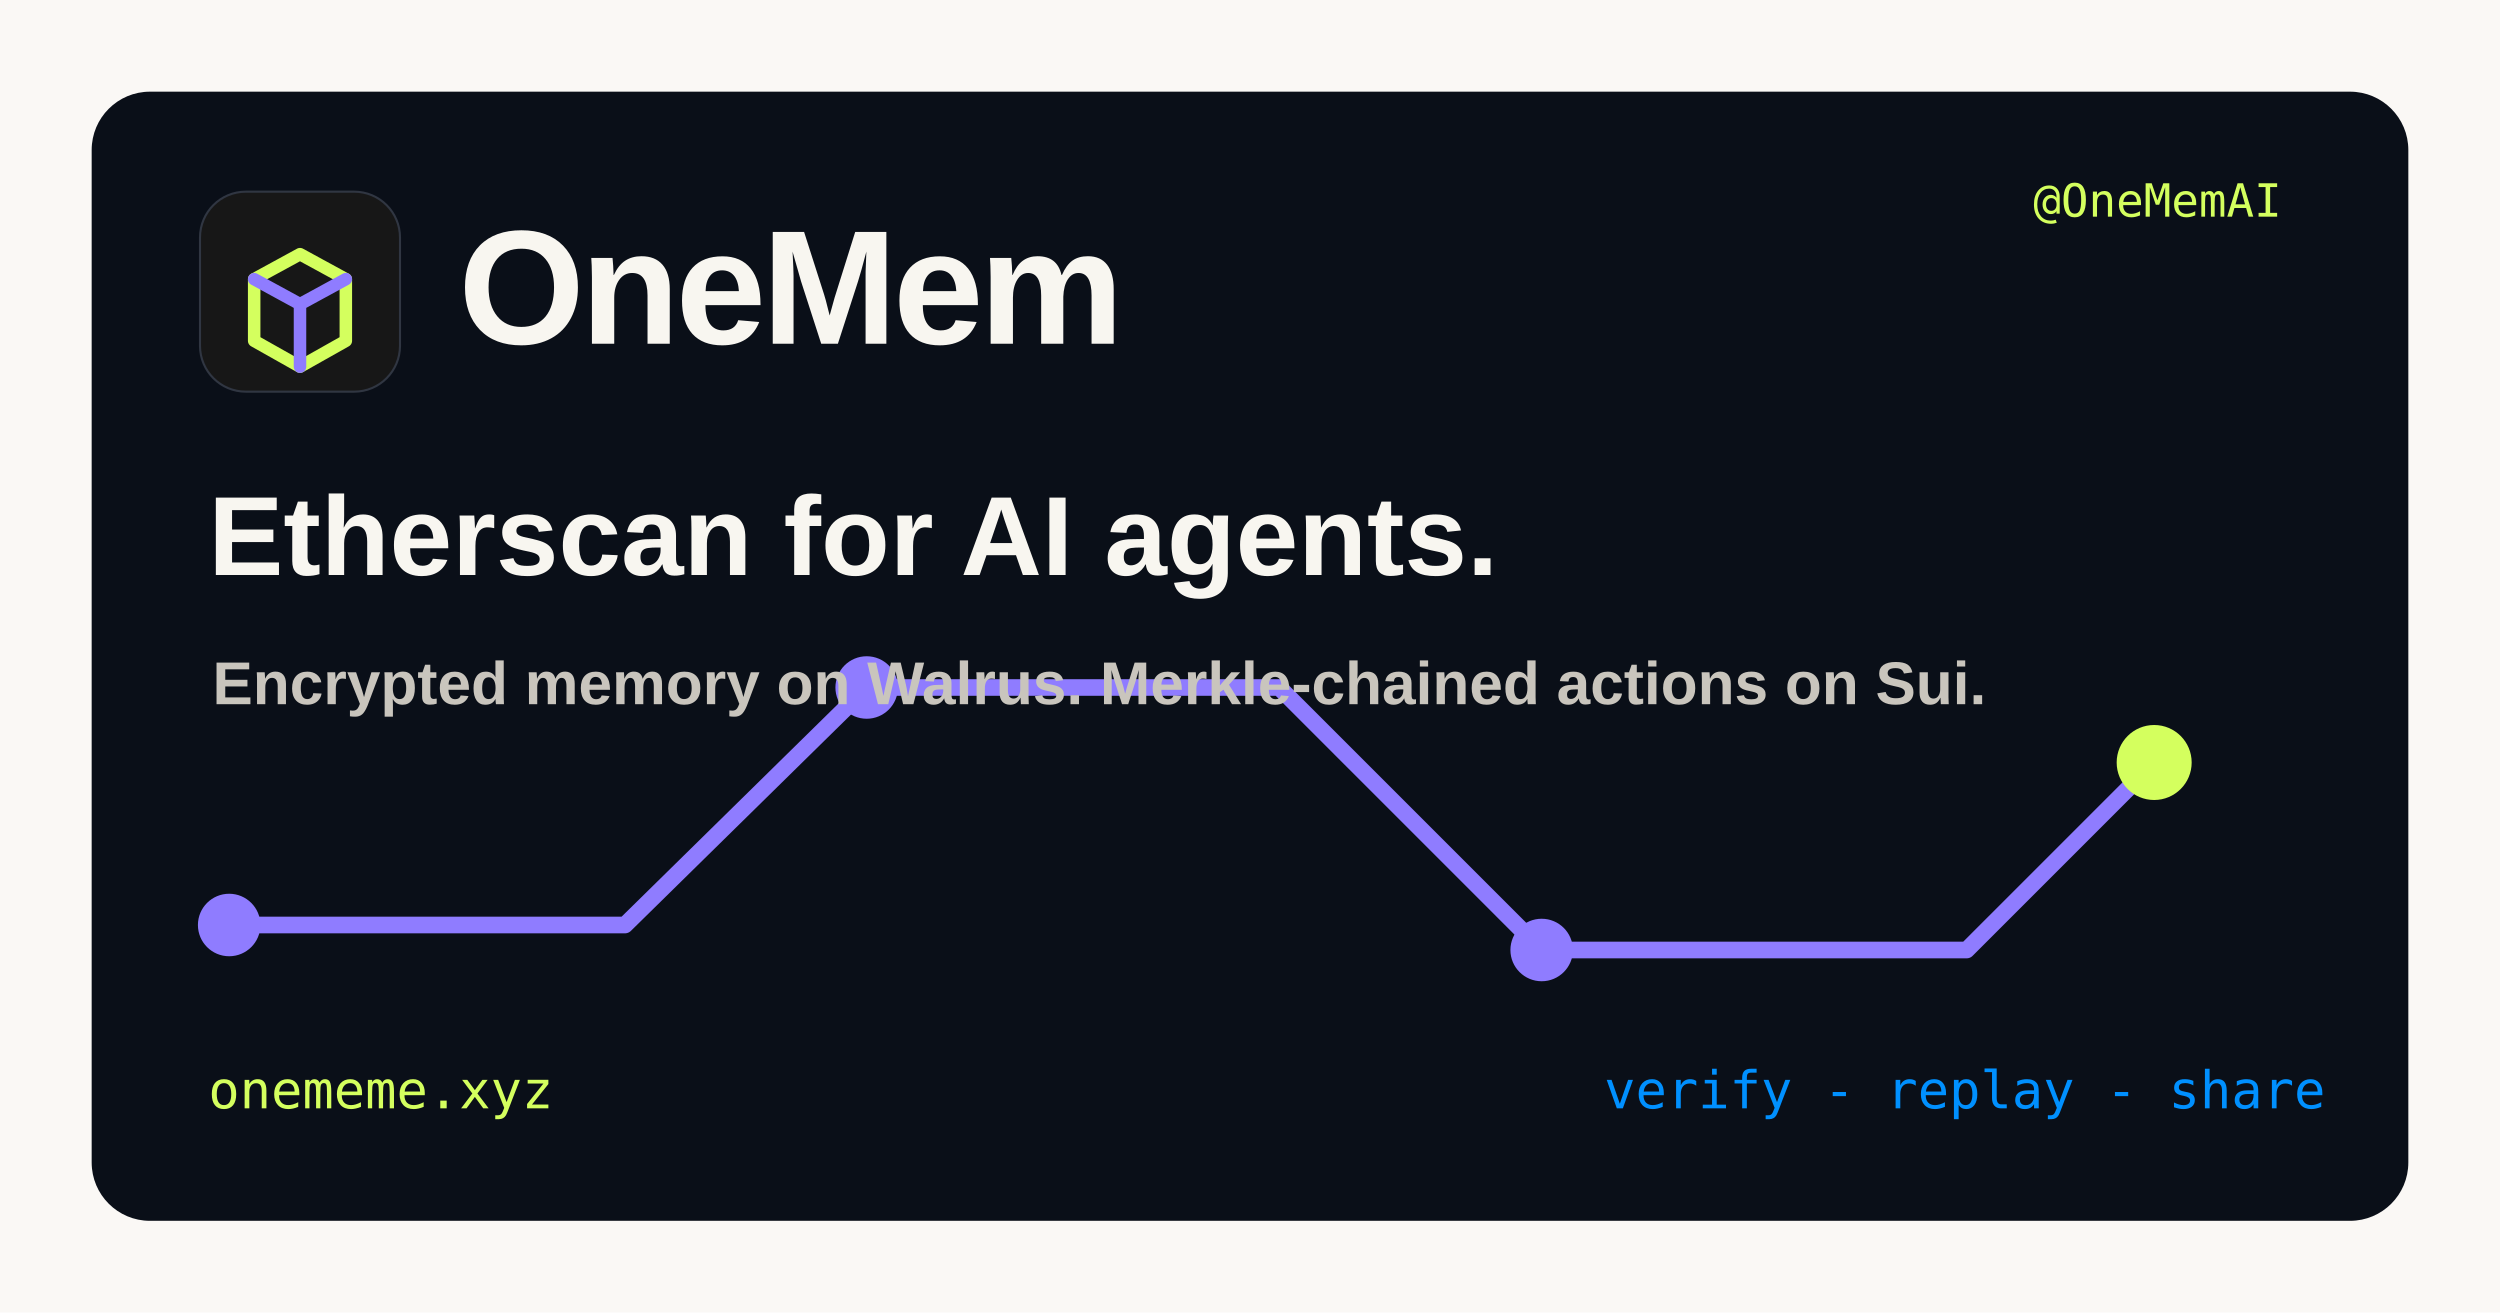
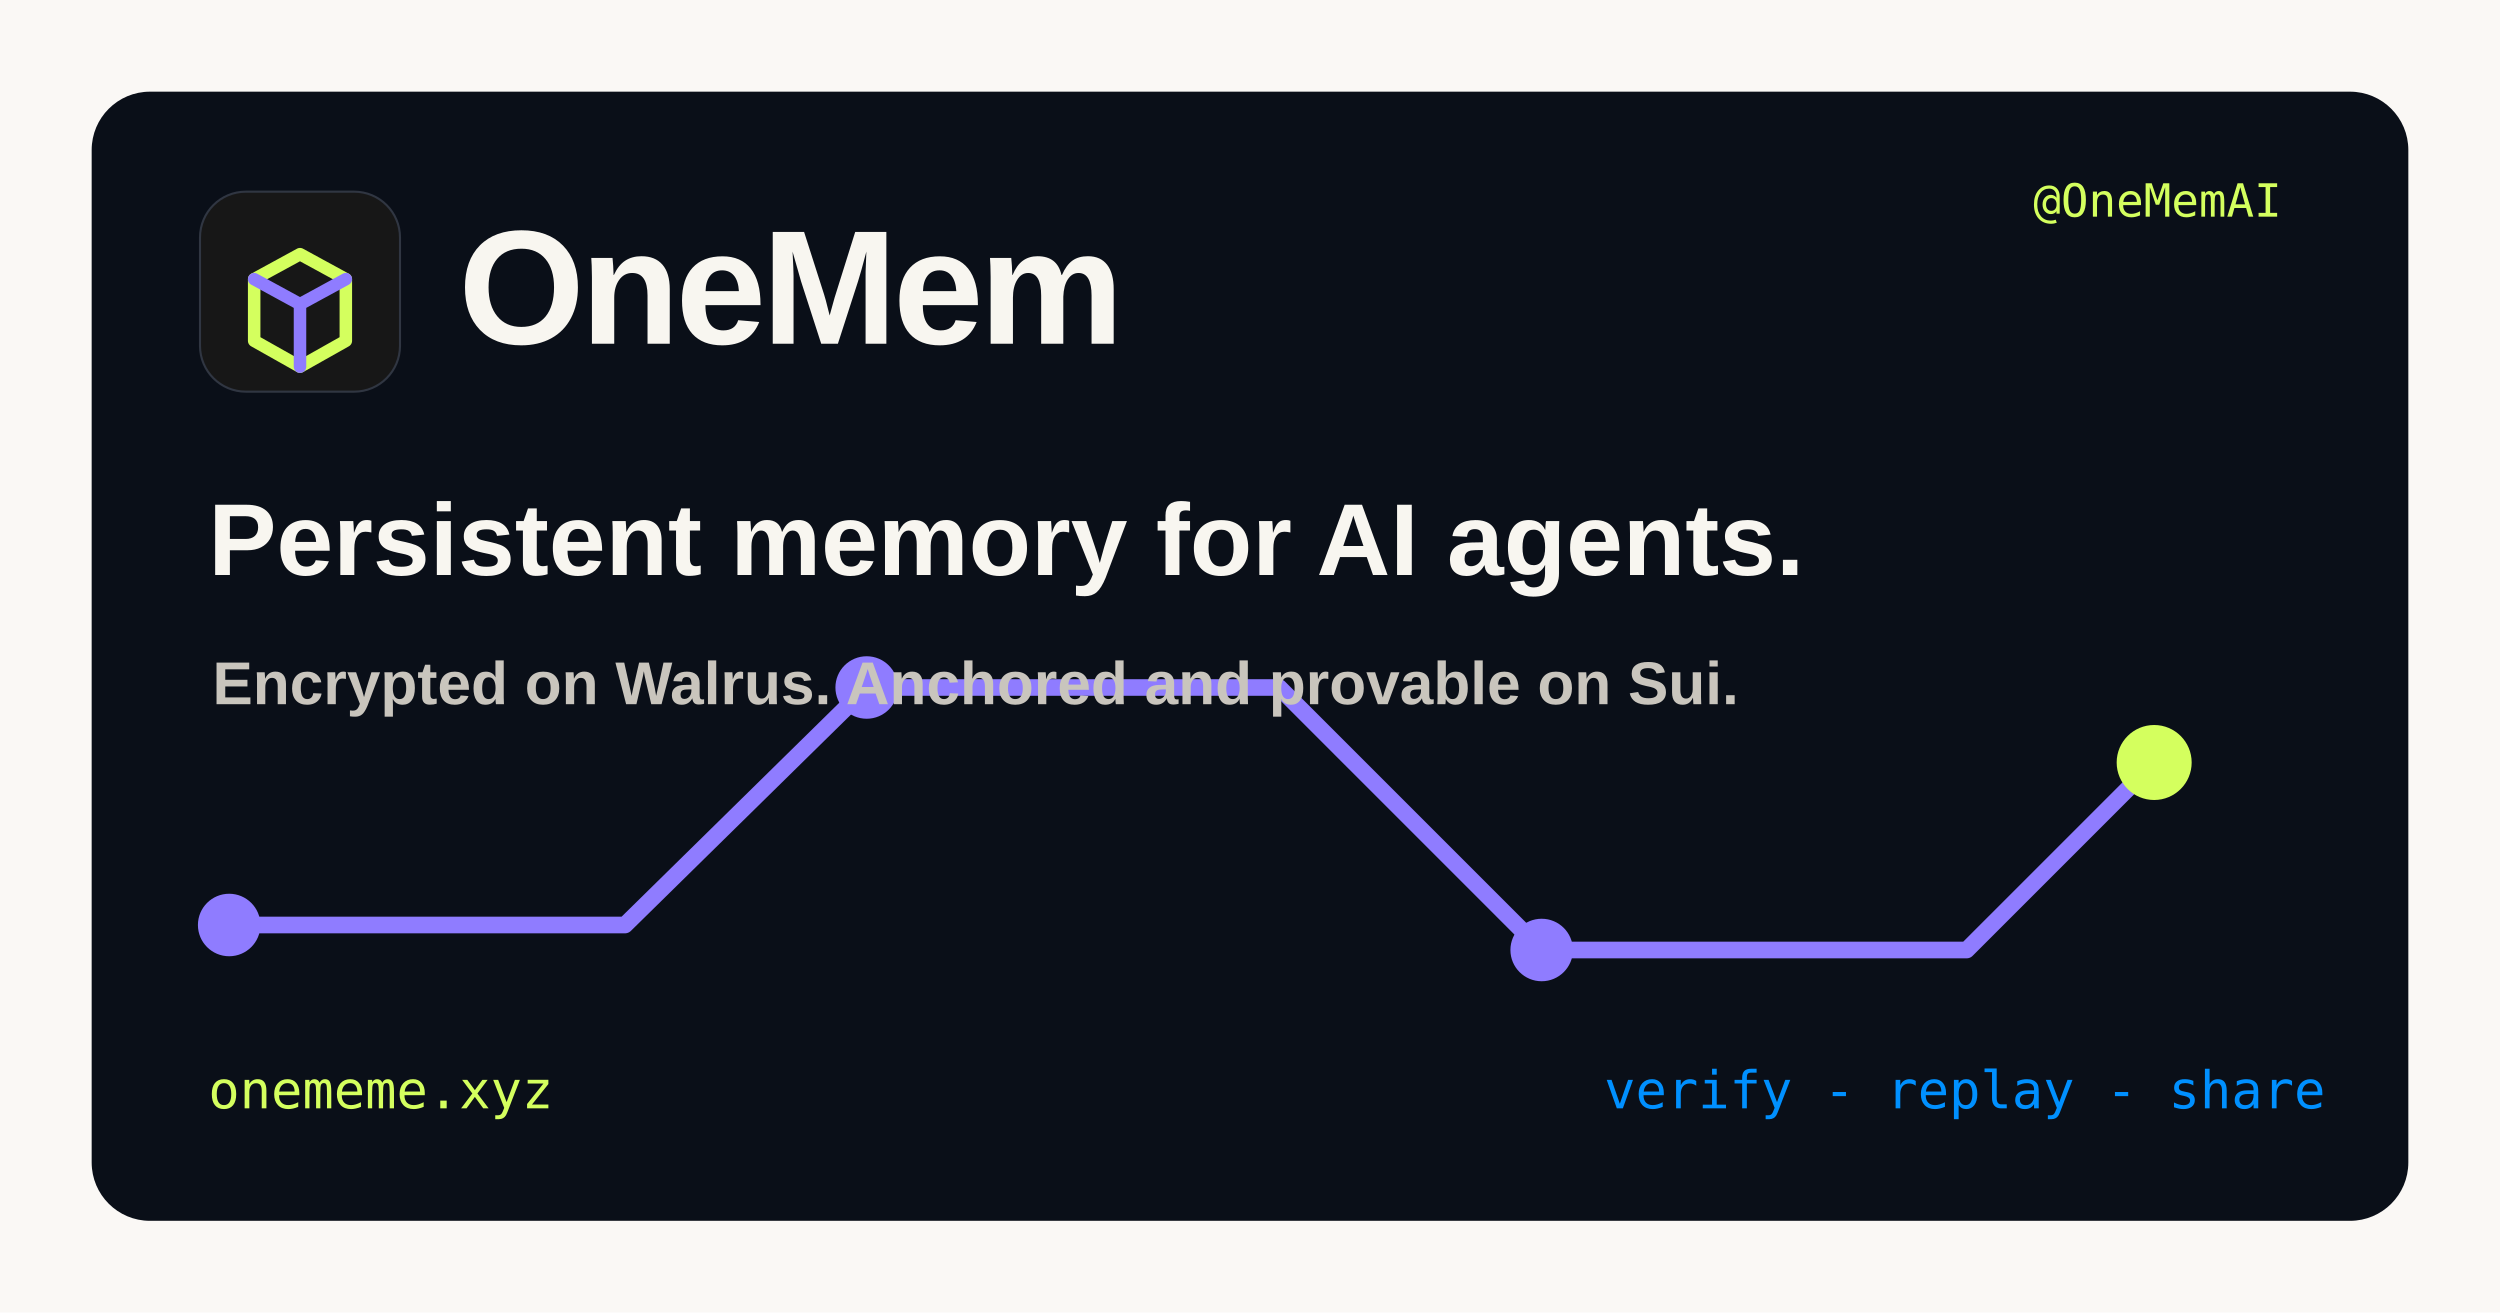
<svg xmlns="http://www.w3.org/2000/svg" width="1200" height="630" viewBox="0 0 1200 630" role="img" aria-labelledby="title desc">
  <rect width="1200" height="630" fill="#faf8f5" />
  <rect x="44" y="44" width="1112" height="542" rx="28" fill="#0a0f18" />
  <path d="M110 444h190l116-114h198l126 126h204l90-90" fill="none" stroke="#8f7cff" stroke-width="8" stroke-linecap="round" stroke-linejoin="round" />
  <circle cx="110" cy="444" r="15" fill="#8f7cff" />
  <circle cx="416" cy="330" r="15" fill="#8f7cff" />
  <circle cx="740" cy="456" r="15" fill="#8f7cff" />
  <circle cx="1034" cy="366" r="18" fill="#d4ff5e" />
  <rect x="96" y="92" width="96" height="96" rx="22" fill="#171717" stroke="#303642" />
  <path d="M122 134 144 122l22 12v29.6L144 176l-22-12.4z" fill="none" stroke="#d4ff5e" stroke-width="6" stroke-linejoin="round" />
  <path d="M122 134 144 146l22-12M144 146v30" fill="none" stroke="#8f7cff" stroke-width="6" stroke-linecap="round" stroke-linejoin="round" />
  <text x="220" y="165" fill="#f8f6f0" font-family="Bricolage Grotesque, Hanken Grotesk, Arial, sans-serif" font-size="78" font-weight="800" letter-spacing="-2">OneMem</text>
-   <text x="100" y="276" fill="#f8f6f0" font-family="Bricolage Grotesque, Hanken Grotesk, Arial, sans-serif" font-size="54" font-weight="800">Etherscan for AI agents.</text>
-   <text x="102" y="338" fill="#c9c5bd" font-family="Hanken Grotesk, Arial, sans-serif" font-size="29" font-weight="600">Encrypted memory on Walrus. Merkle-chained actions on Sui.</text>
+   <text x="100" y="276" fill="#f8f6f0" font-family="Bricolage Grotesque, Hanken Grotesk, Arial, sans-serif" font-size="49" font-weight="800">Persistent memory for AI agents.</text>
+   <text x="102" y="338" fill="#c9c5bd" font-family="Hanken Grotesk, Arial, sans-serif" font-size="29" font-weight="600">Encrypted on Walrus. Anchored and provable on Sui.</text>
  <text x="100" y="532" fill="#d4ff5e" font-family="JetBrains Mono, SFMono-Regular, Consolas, monospace" font-size="25">onememe.xyz</text>
  <text x="770" y="532" fill="#0090ff" font-family="JetBrains Mono, SFMono-Regular, Consolas, monospace" font-size="25">verify - replay - share</text>
  <text x="976" y="104" fill="#d4ff5e" font-family="JetBrains Mono, SFMono-Regular, Consolas, monospace" font-size="22">@OneMemAI</text>
</svg>
